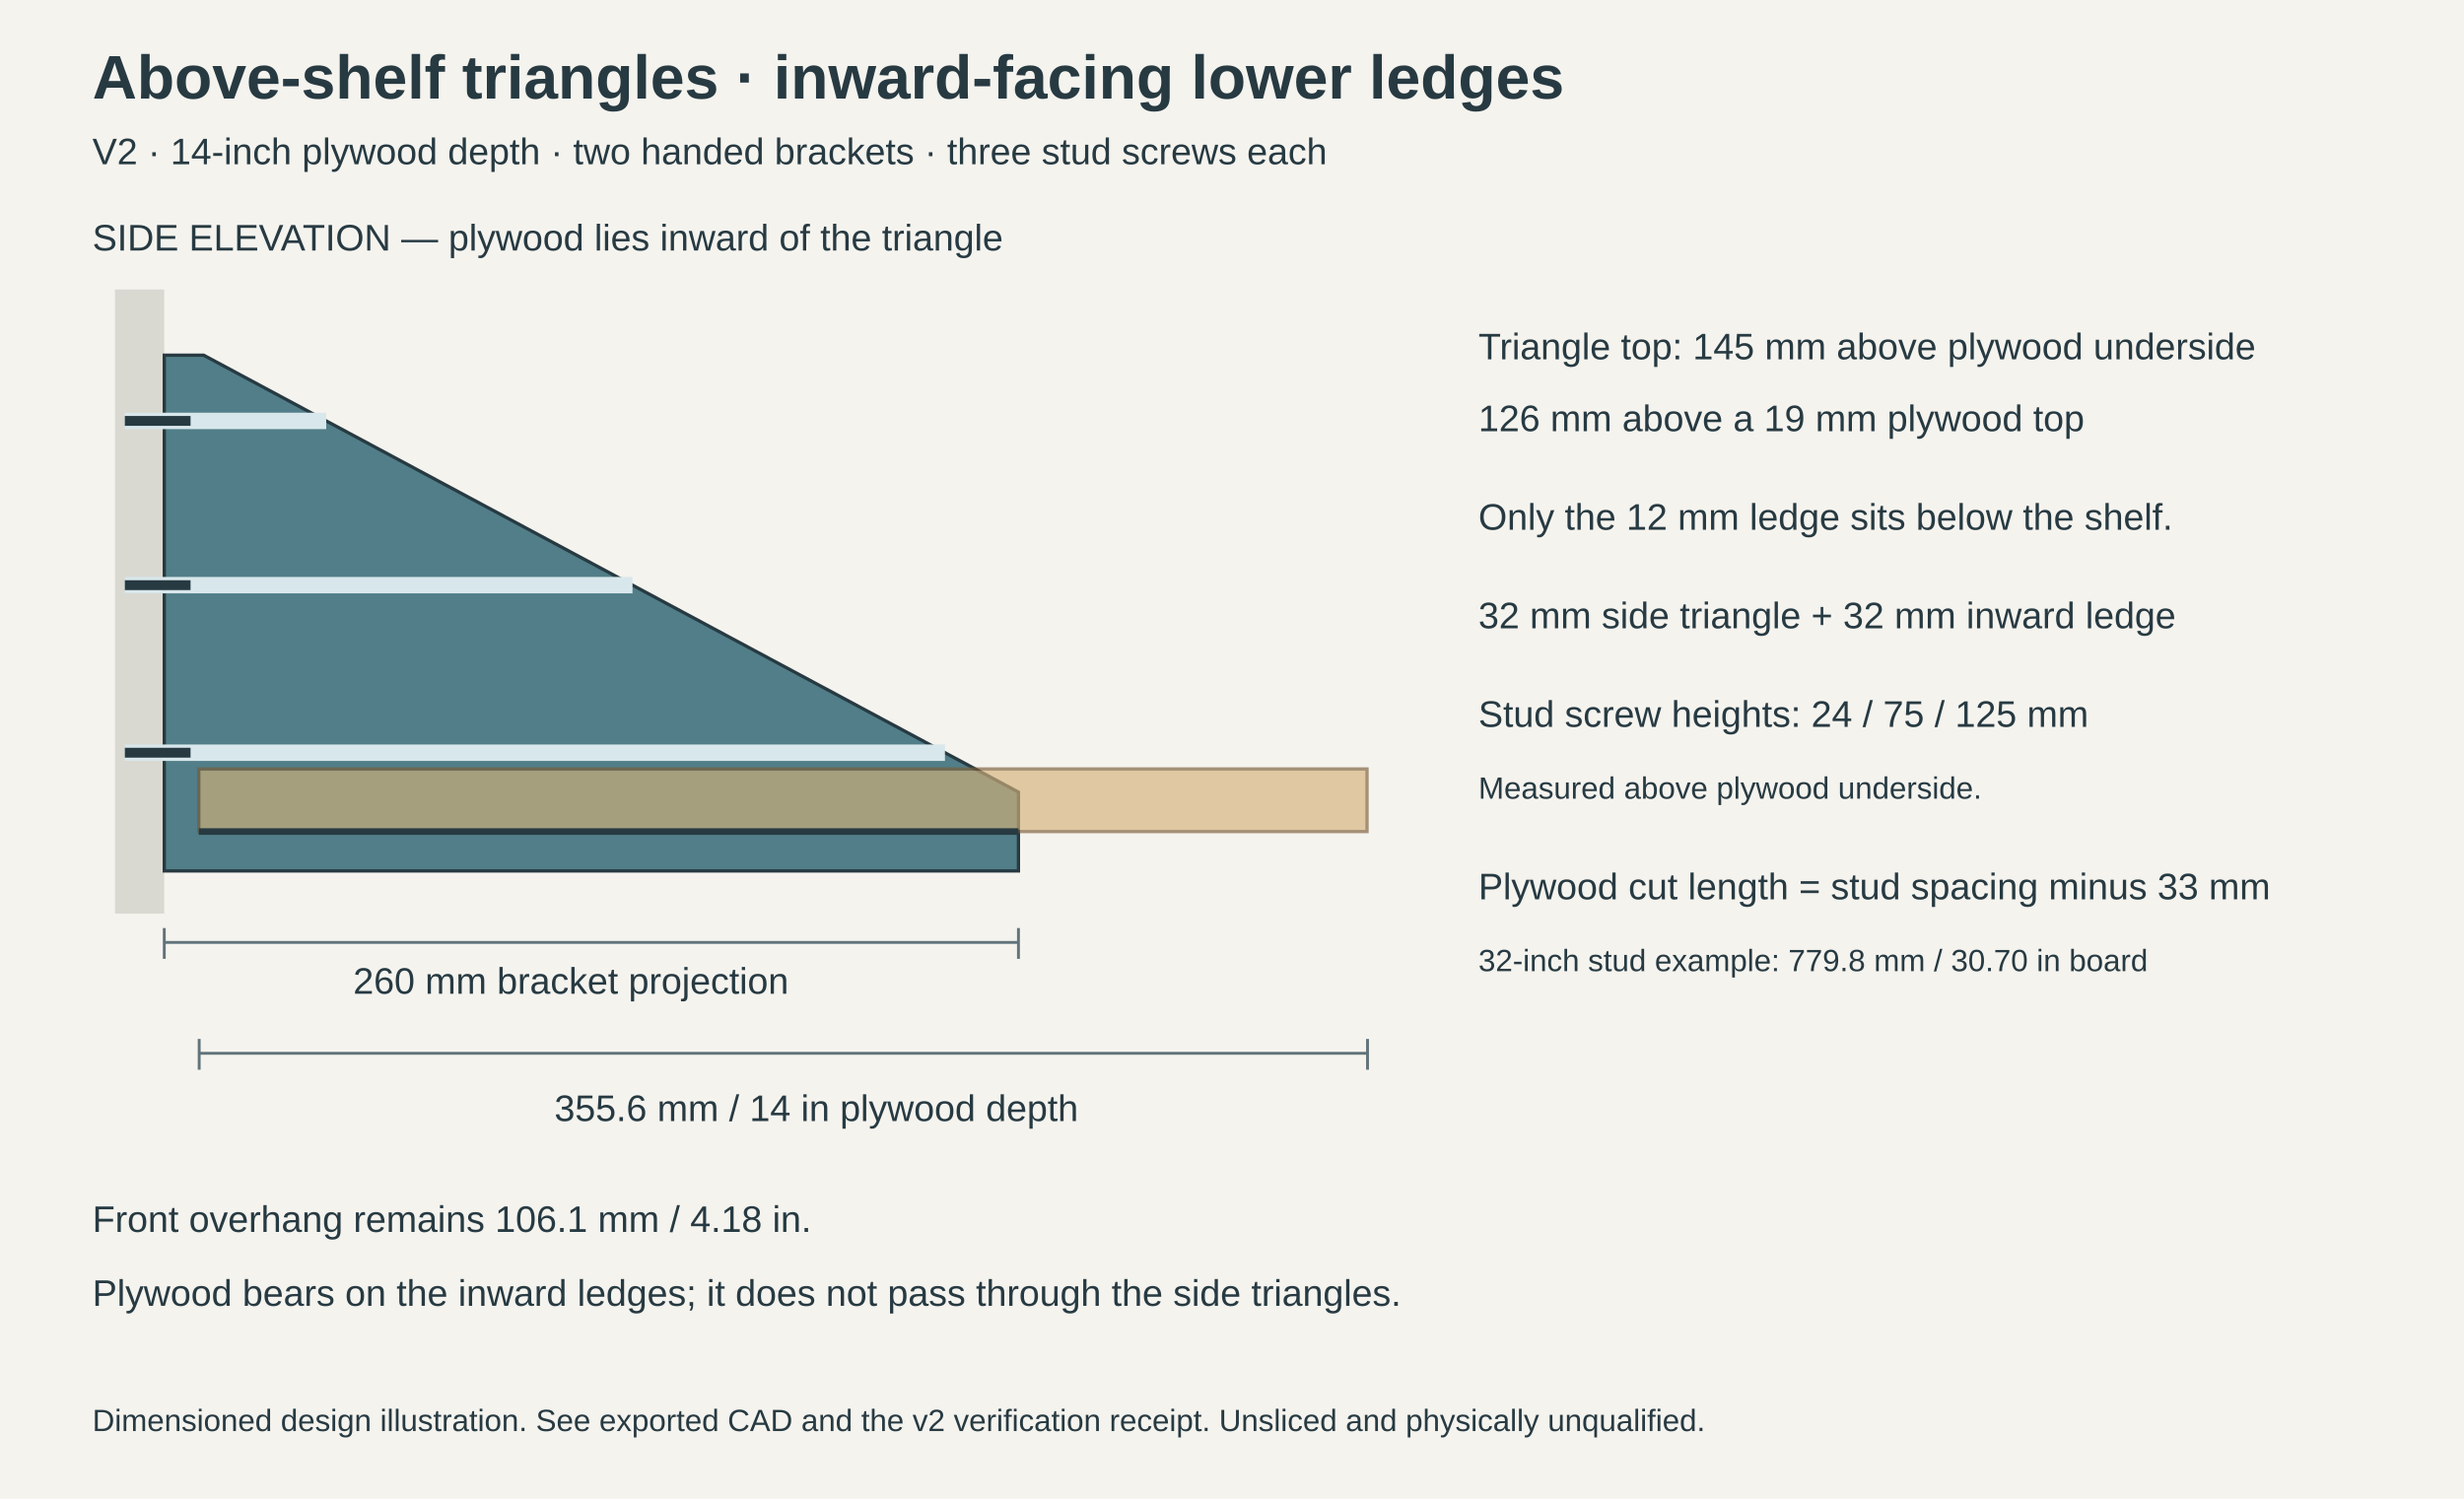
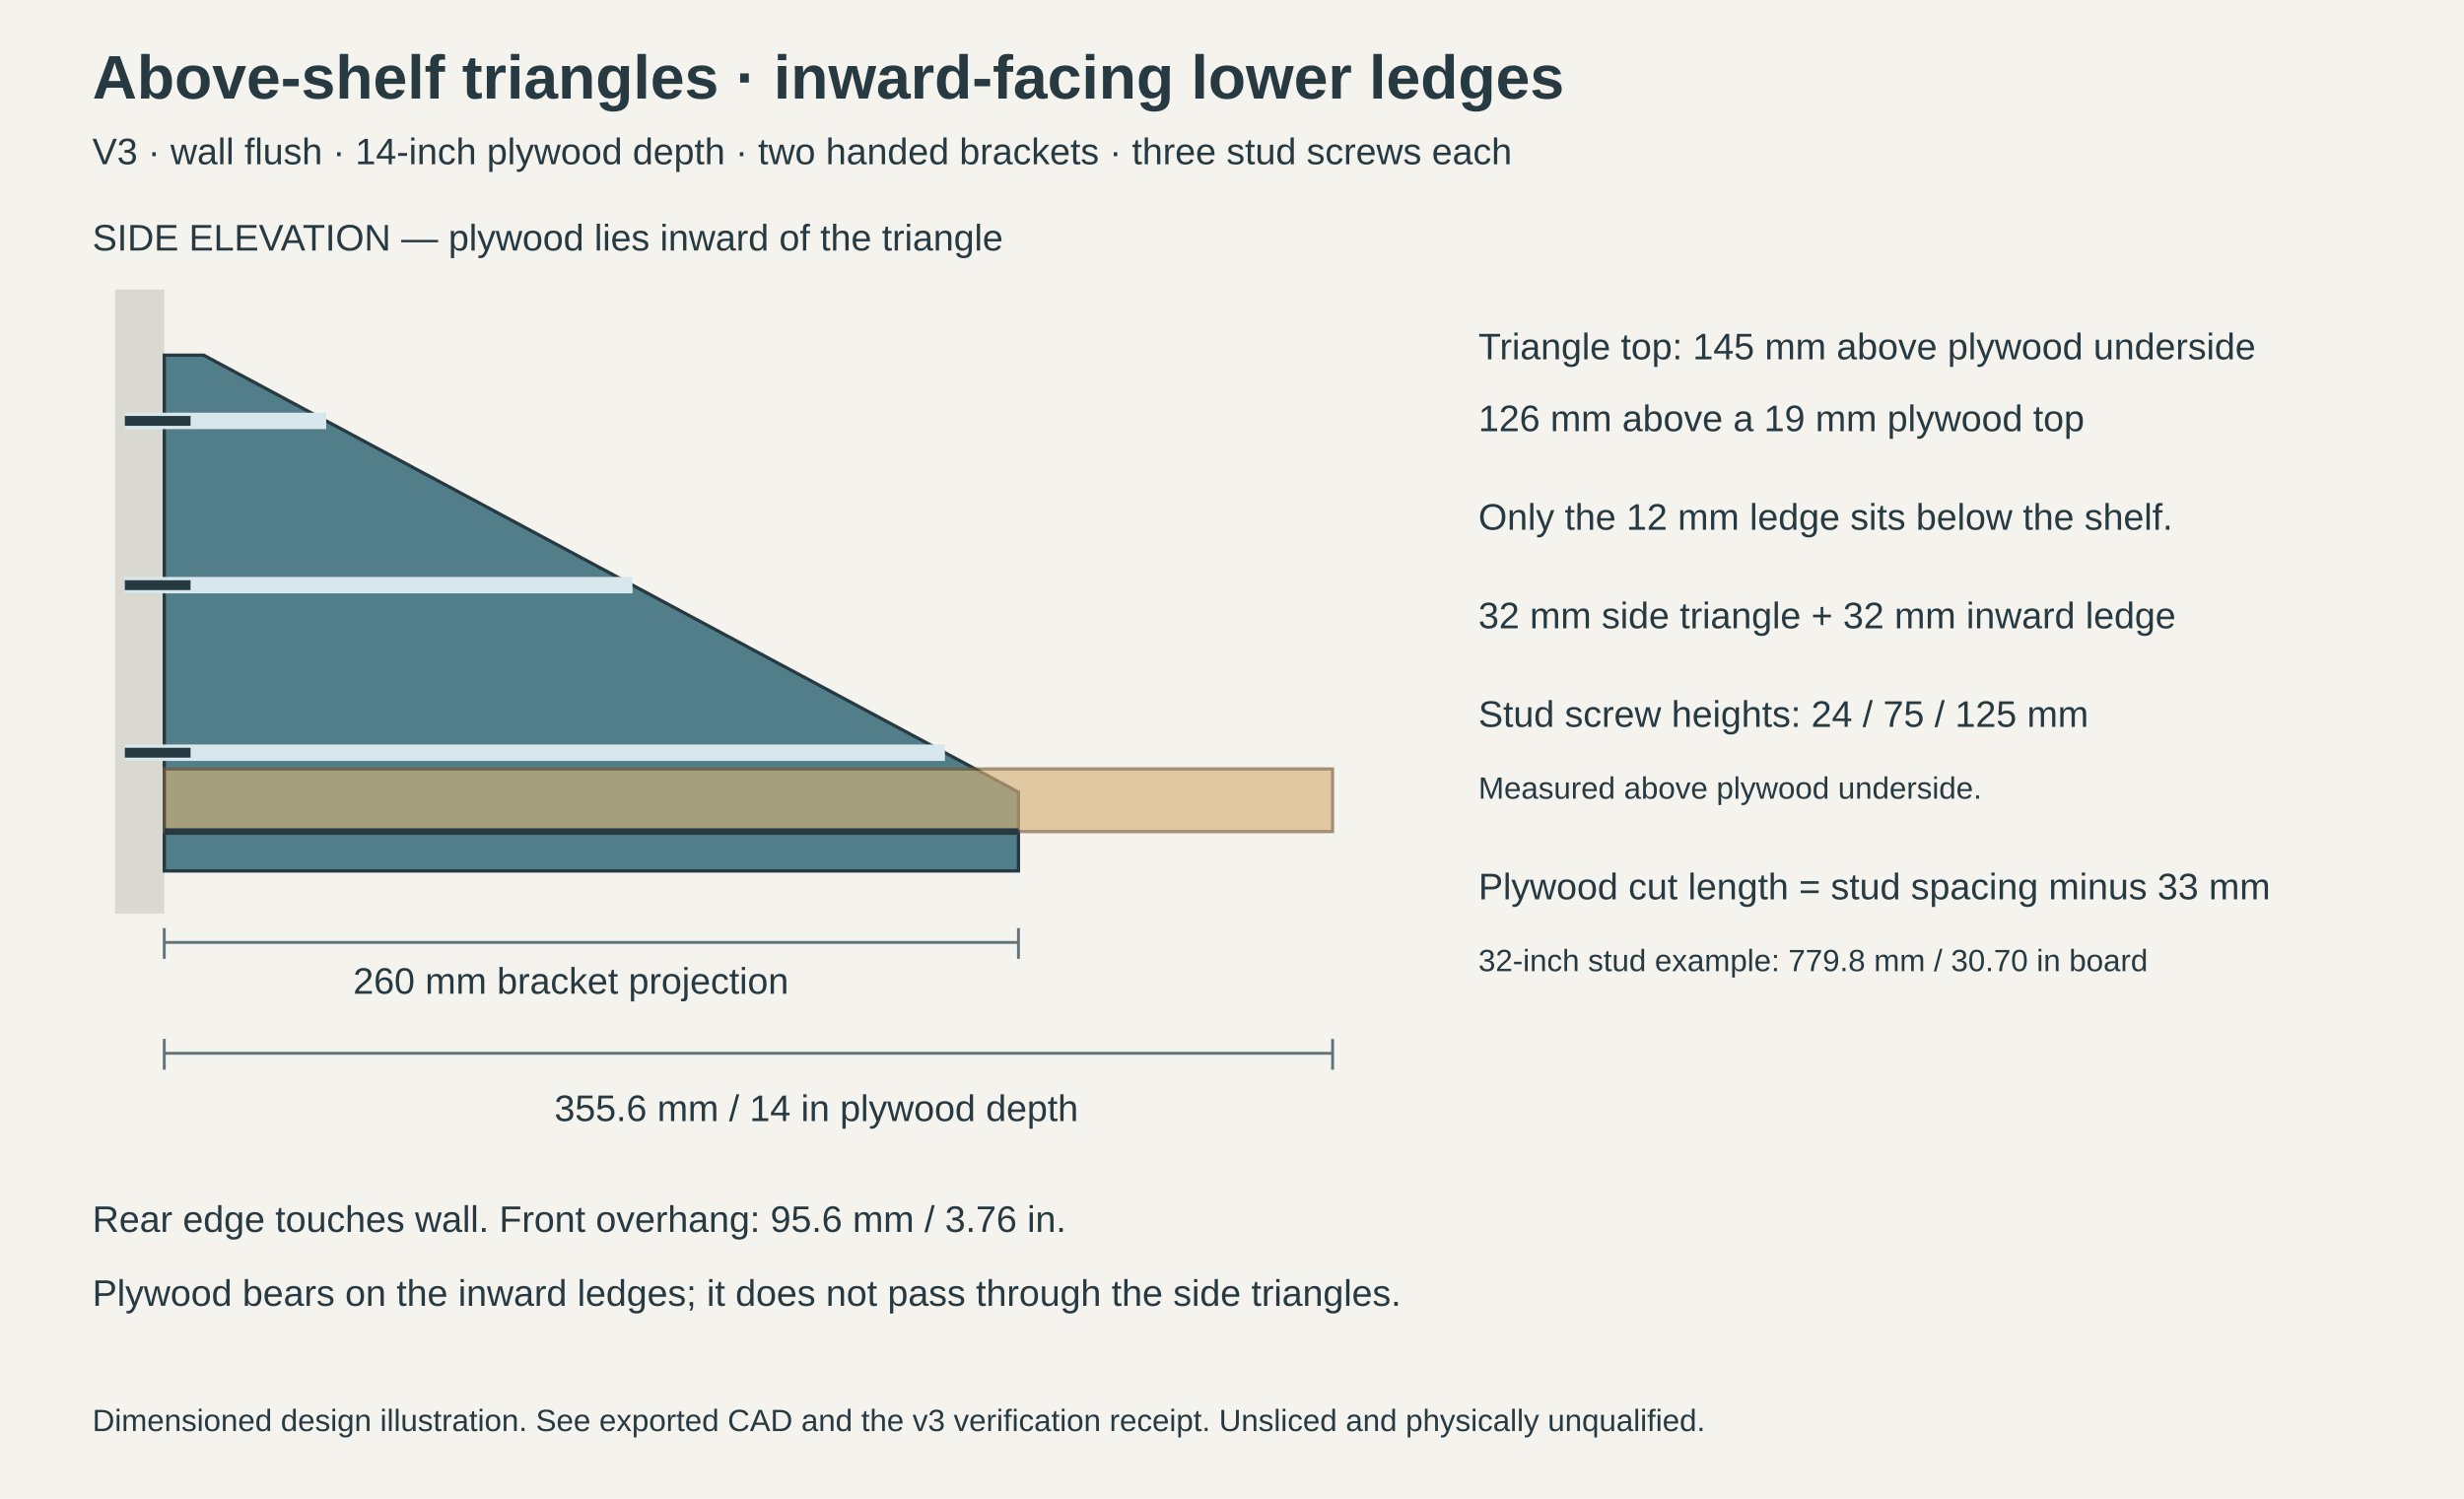
<svg xmlns="http://www.w3.org/2000/svg" width="1200" height="730" viewBox="0 0 1200 730">
  <rect width="1200" height="730" fill="#f5f3ee" />
  <style>text{font-family:Arial,sans-serif;fill:#273a42}.title{font-size:30px;font-weight:bold}.label{font-size:18px}.small{font-size:15px}.dim{stroke:#61737a;stroke-width:1.4;fill:none}</style>
  <text x="45" y="48" class="title">Above-shelf triangles · inward-facing lower ledges</text>
-   <text x="45" y="80" class="label">V2 · 14-inch plywood depth · two handed brackets · three stud screws each</text>
+   <text x="45" y="80" class="label">V3 · wall flush · 14-inch plywood depth · two handed brackets · three stud screws each</text>
  <text x="45" y="122" class="label">SIDE ELEVATION — plywood lies inward of the triangle</text>
  <g transform="translate(80,405) scale(1.6,-1.6)">
    <rect x="-15" y="-25" width="15" height="190" fill="#d9d9d1" />
    <polygon points="0,-12 260,-12 260,12 12,145 0,145" fill="#517e88" stroke="#273a42" />
-     <rect x="10.5" y="0" width="355.6" height="19.05" fill="#d2b07a" opacity=".65" stroke="#795b35" />
-     <path d="M10.5 0 H260" stroke="#273a42" stroke-width="2" />
+     <rect x="0" y="0" width="355.6" height="19.05" fill="#d2b07a" opacity=".65" stroke="#795b35" />
+     <path d="M0 0 H260" stroke="#273a42" stroke-width="2" />
    <path d="M-12 24 H237.624" stroke="#d8e7eb" stroke-width="5" />
    <path d="M-12 24 H8" stroke="#273a42" stroke-width="3" />
    <path d="M-12 75 H142.526" stroke="#d8e7eb" stroke-width="5" />
    <path d="M-12 75 H8" stroke="#273a42" stroke-width="3" />
    <path d="M-12 125 H49.293" stroke="#d8e7eb" stroke-width="5" />
    <path d="M-12 125 H8" stroke="#273a42" stroke-width="3" />
  </g>
  <path class="dim" d="M80 459 H496 M80 452 V467 M496 452 V467" />
  <text x="172" y="484" class="label">260 mm bracket projection</text>
-   <path class="dim" d="M97 513 H666 M97 506 V521 M666 506 V521" />
+   <path class="dim" d="M80 513 H649 M80 506 V521 M649 506 V521" />
  <text x="270" y="546" class="label">355.6 mm / 14 in plywood depth</text>
  <text x="720" y="175" class="label">Triangle top: 145 mm above plywood underside</text>
  <text x="720" y="210" class="label">126 mm above a 19 mm plywood top</text>
  <text x="720" y="258" class="label">Only the 12 mm ledge sits below the shelf.</text>
  <text x="720" y="306" class="label">32 mm side triangle + 32 mm inward ledge</text>
  <text x="720" y="354" class="label">Stud screw heights: 24 / 75 / 125 mm</text>
  <text x="720" y="389" class="small">Measured above plywood underside.</text>
  <text x="720" y="438" class="label">Plywood cut length = stud spacing minus 33 mm</text>
  <text x="720" y="473" class="small">32-inch stud example: 779.8 mm / 30.70 in board</text>
-   <text x="45" y="600" class="label">Front overhang remains 106.1 mm / 4.18 in.</text>
+   <text x="45" y="600" class="label">Rear edge touches wall. Front overhang: 95.6 mm / 3.76 in.</text>
  <text x="45" y="636" class="label">Plywood bears on the inward ledges; it does not pass through the side triangles.</text>
-   <text x="45" y="697" class="small">Dimensioned design illustration. See exported CAD and the v2 verification receipt. Unsliced and physically unqualified.</text>
+   <text x="45" y="697" class="small">Dimensioned design illustration. See exported CAD and the v3 verification receipt. Unsliced and physically unqualified.</text>
</svg>
